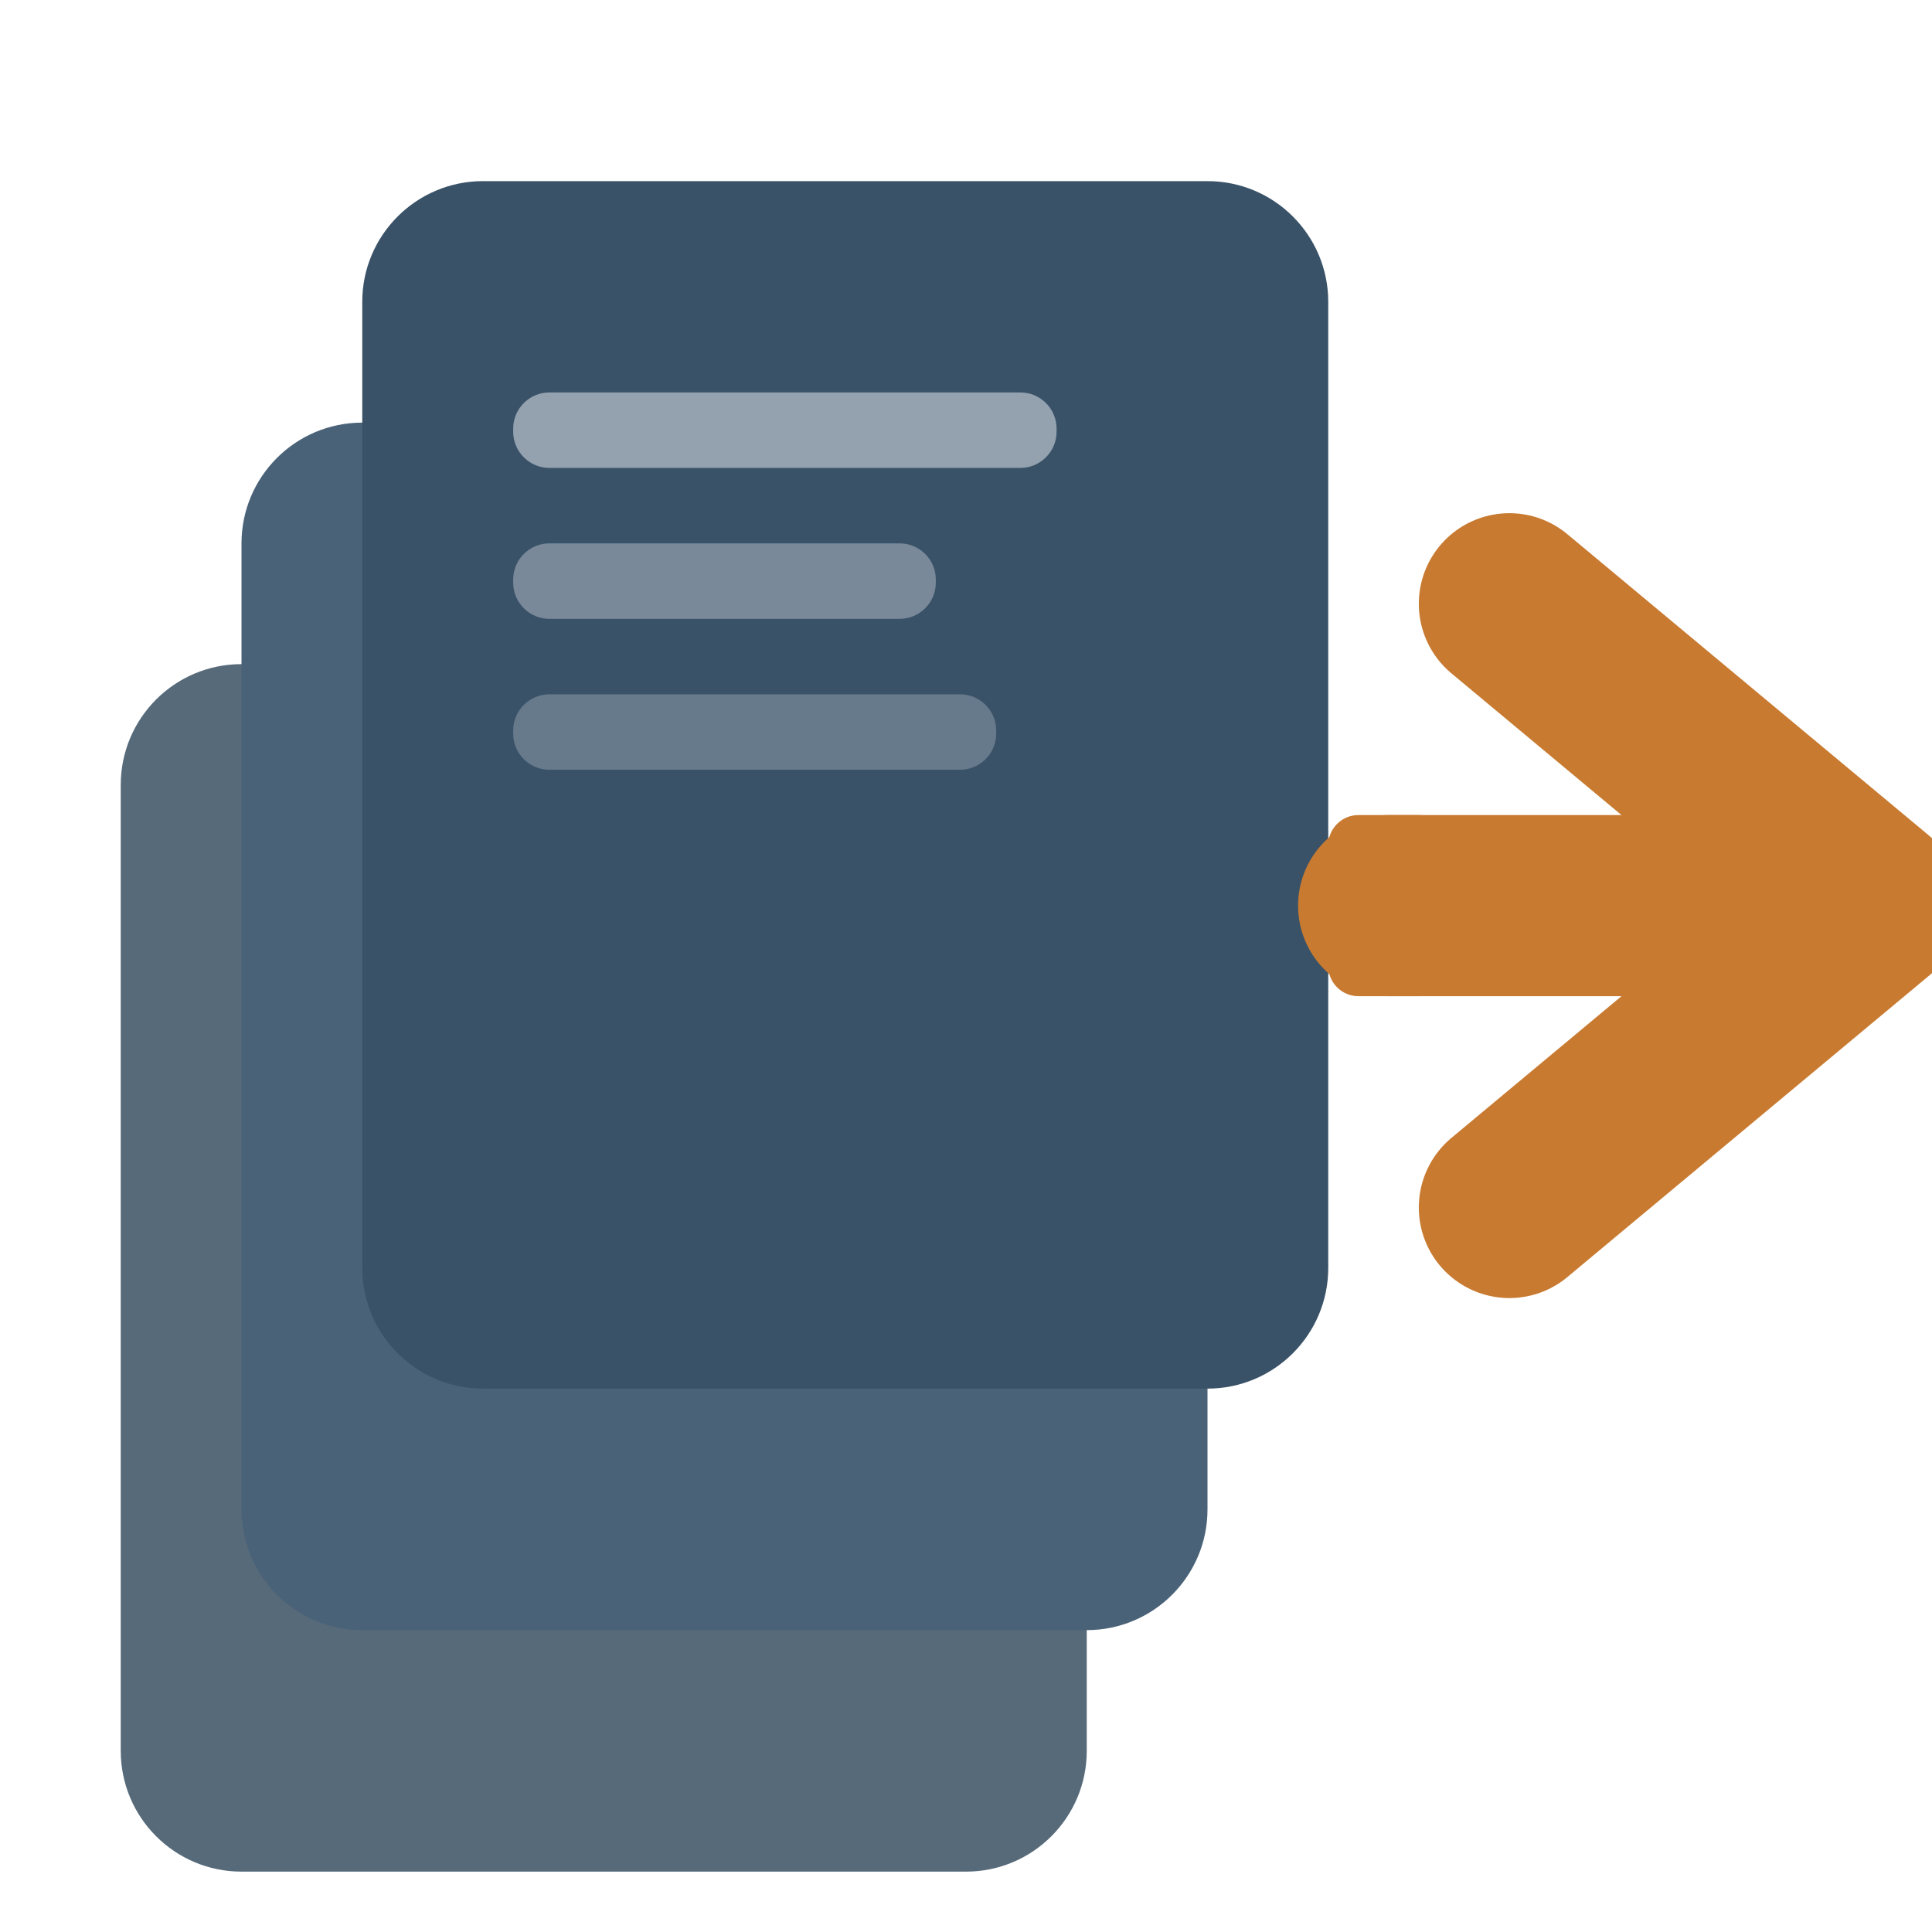
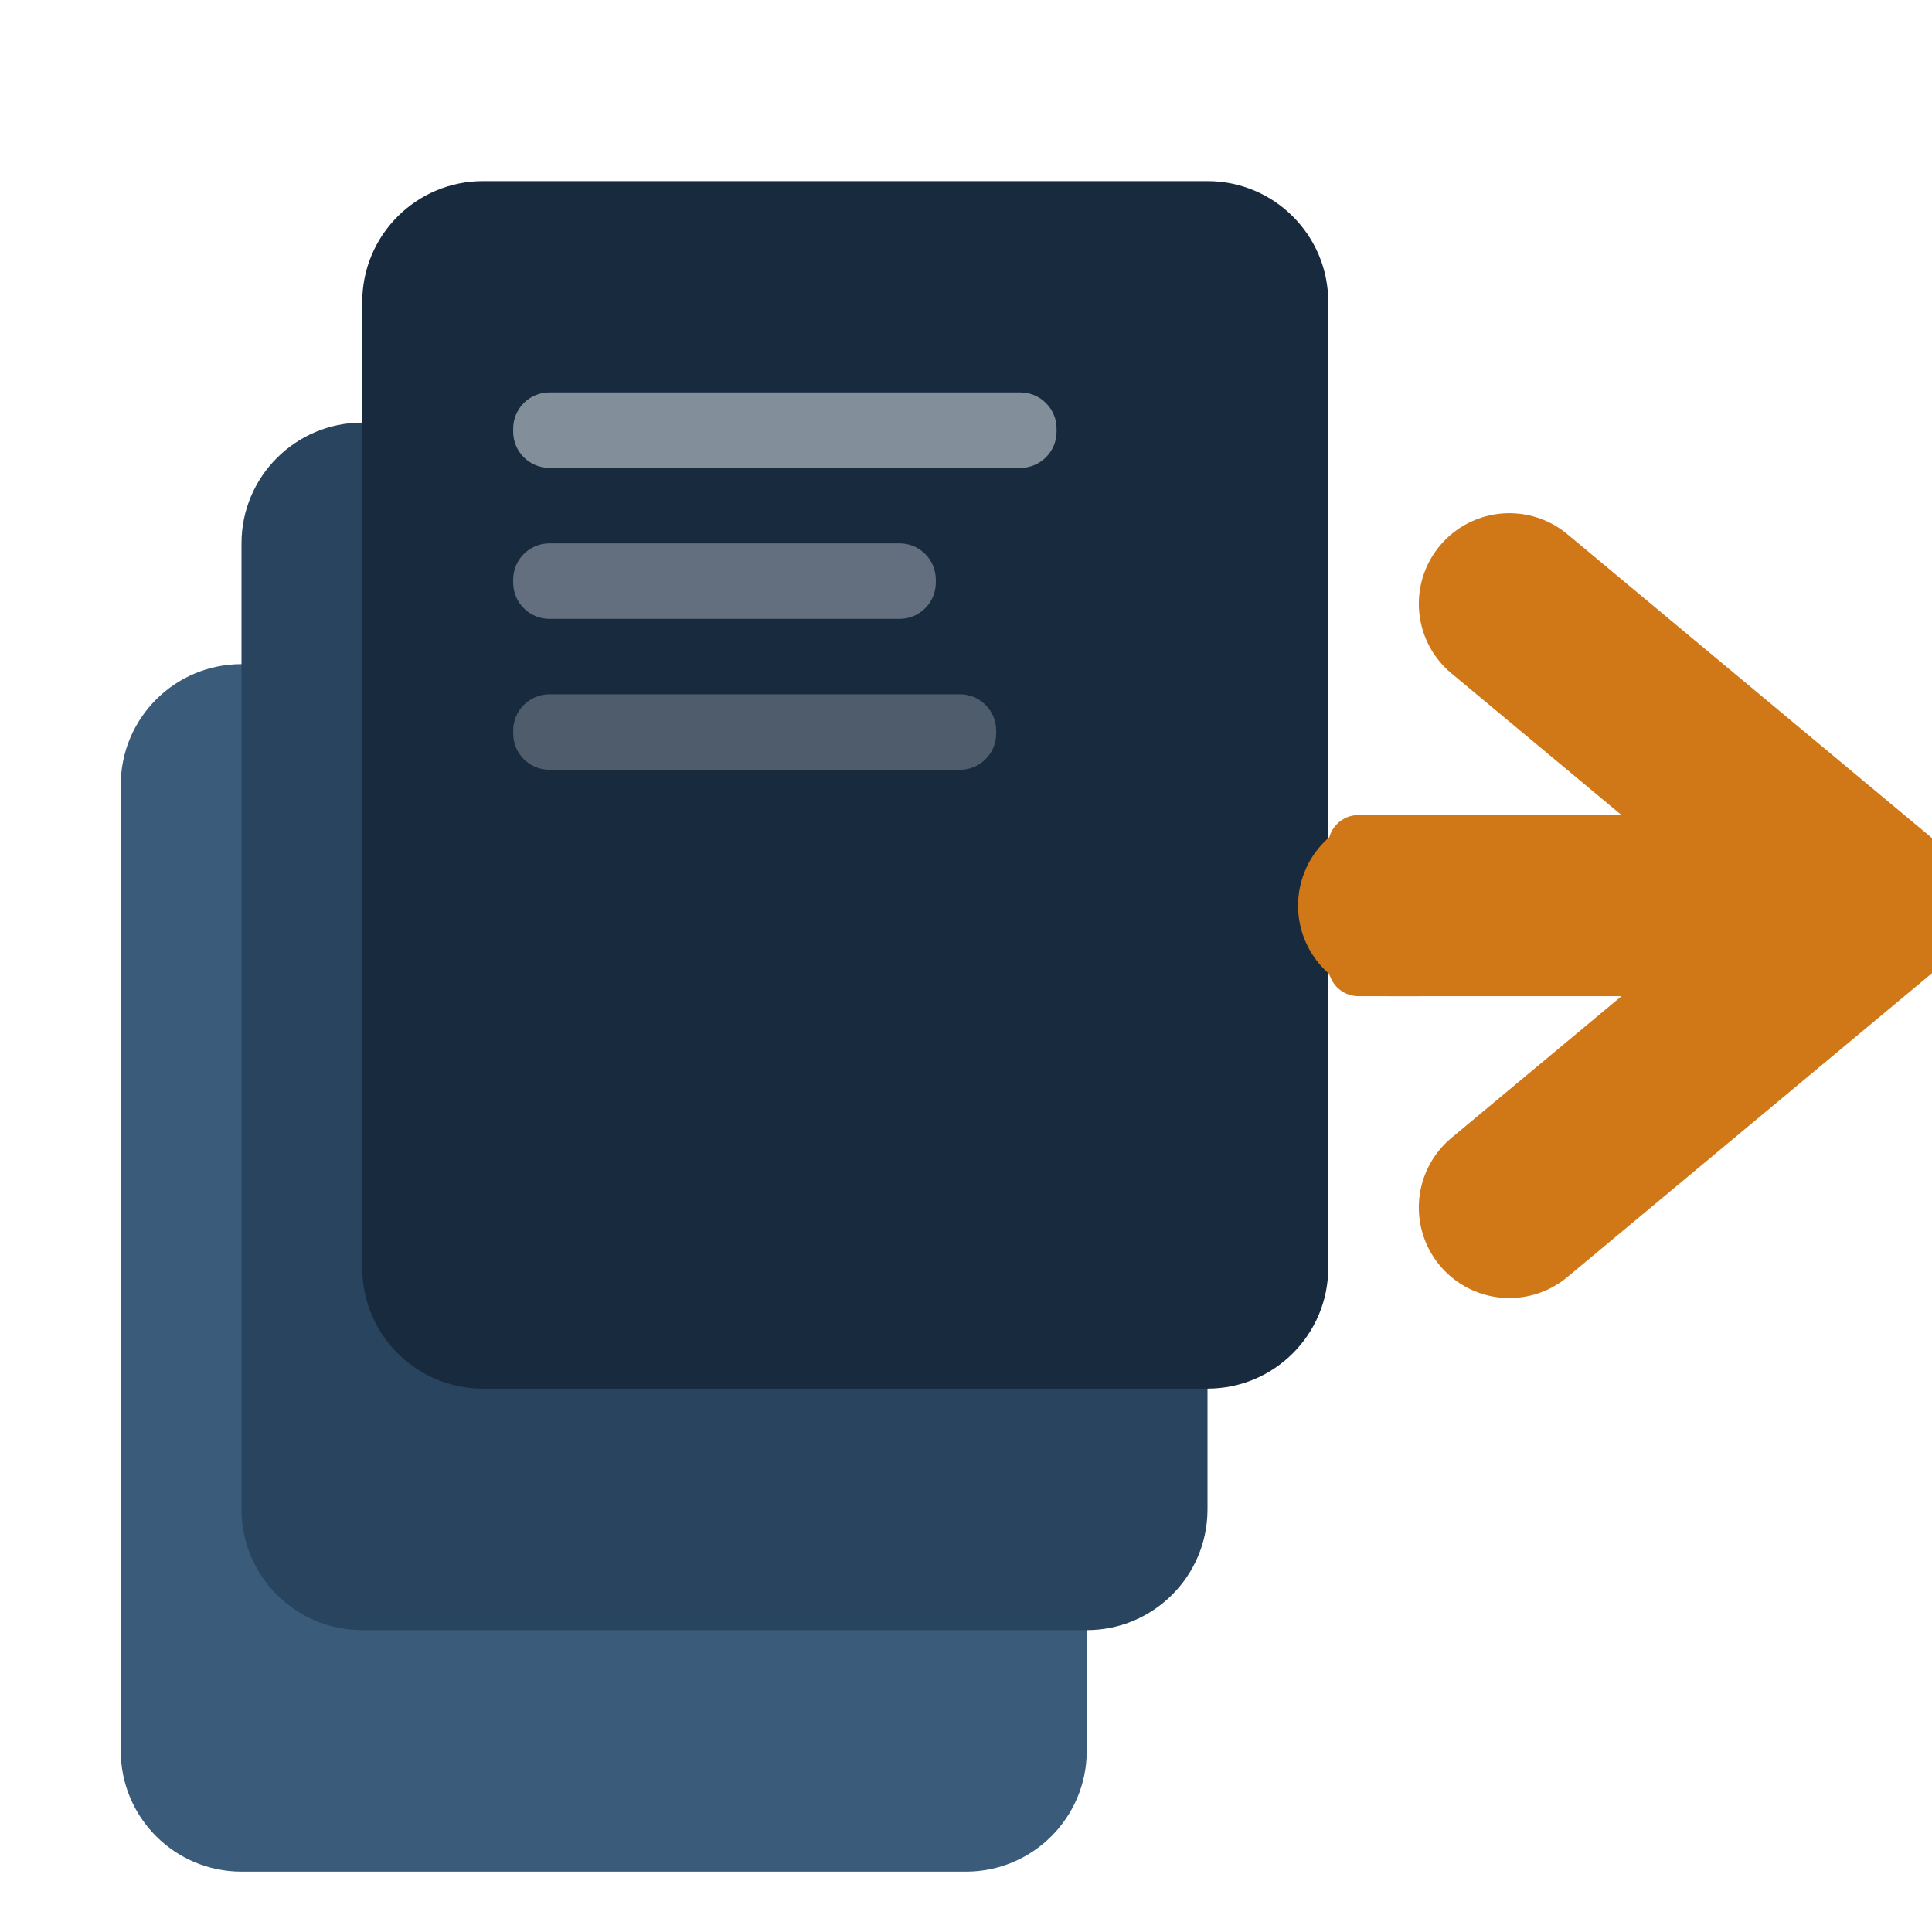
<svg xmlns="http://www.w3.org/2000/svg" viewBox="0 0 64 64">
-   <rect x="4" y="22" width="32" height="40" rx="4" fill="#566A7A" />
-   <rect x="8" y="14" width="32" height="40" rx="4" fill="#4A6278" />
-   <rect x="12" y="6" width="32" height="40" rx="4" fill="#3A5268" />
+   <rect x="4" y="22" width="32" height="40" rx="4" fill="#3A5C7A" />
+   <rect x="8" y="14" width="32" height="40" rx="4" fill="#28445E" />
+   <rect x="12" y="6" width="32" height="40" rx="4" fill="#182A3E" />
  <rect x="17" y="13" width="18" height="2.5" rx="1.2" fill="#EEF2F7" opacity="0.5" />
  <rect x="17" y="18" width="14" height="2.5" rx="1.2" fill="#EEF2F7" opacity="0.35" />
  <rect x="17" y="23" width="16" height="2.5" rx="1.2" fill="#EEF2F7" opacity="0.25" />
-   <path d="M46 30 L60 30" stroke="#C87A30" stroke-width="6" stroke-linecap="round" />
-   <path d="M50 20 L62 30 L50 40" stroke="#C87A30" stroke-width="6" stroke-linecap="round" stroke-linejoin="round" fill="none" />
-   <rect x="44" y="27" width="4" height="6" rx="1" fill="#C87A30" />
+   <path d="M46 30 L60 30" stroke="#D07818" stroke-width="6" stroke-linecap="round" />
+   <path d="M50 20 L62 30 L50 40" stroke="#D07818" stroke-width="6" stroke-linecap="round" stroke-linejoin="round" fill="none" />
+   <rect x="44" y="27" width="4" height="6" rx="1" fill="#D07818" />
</svg>
